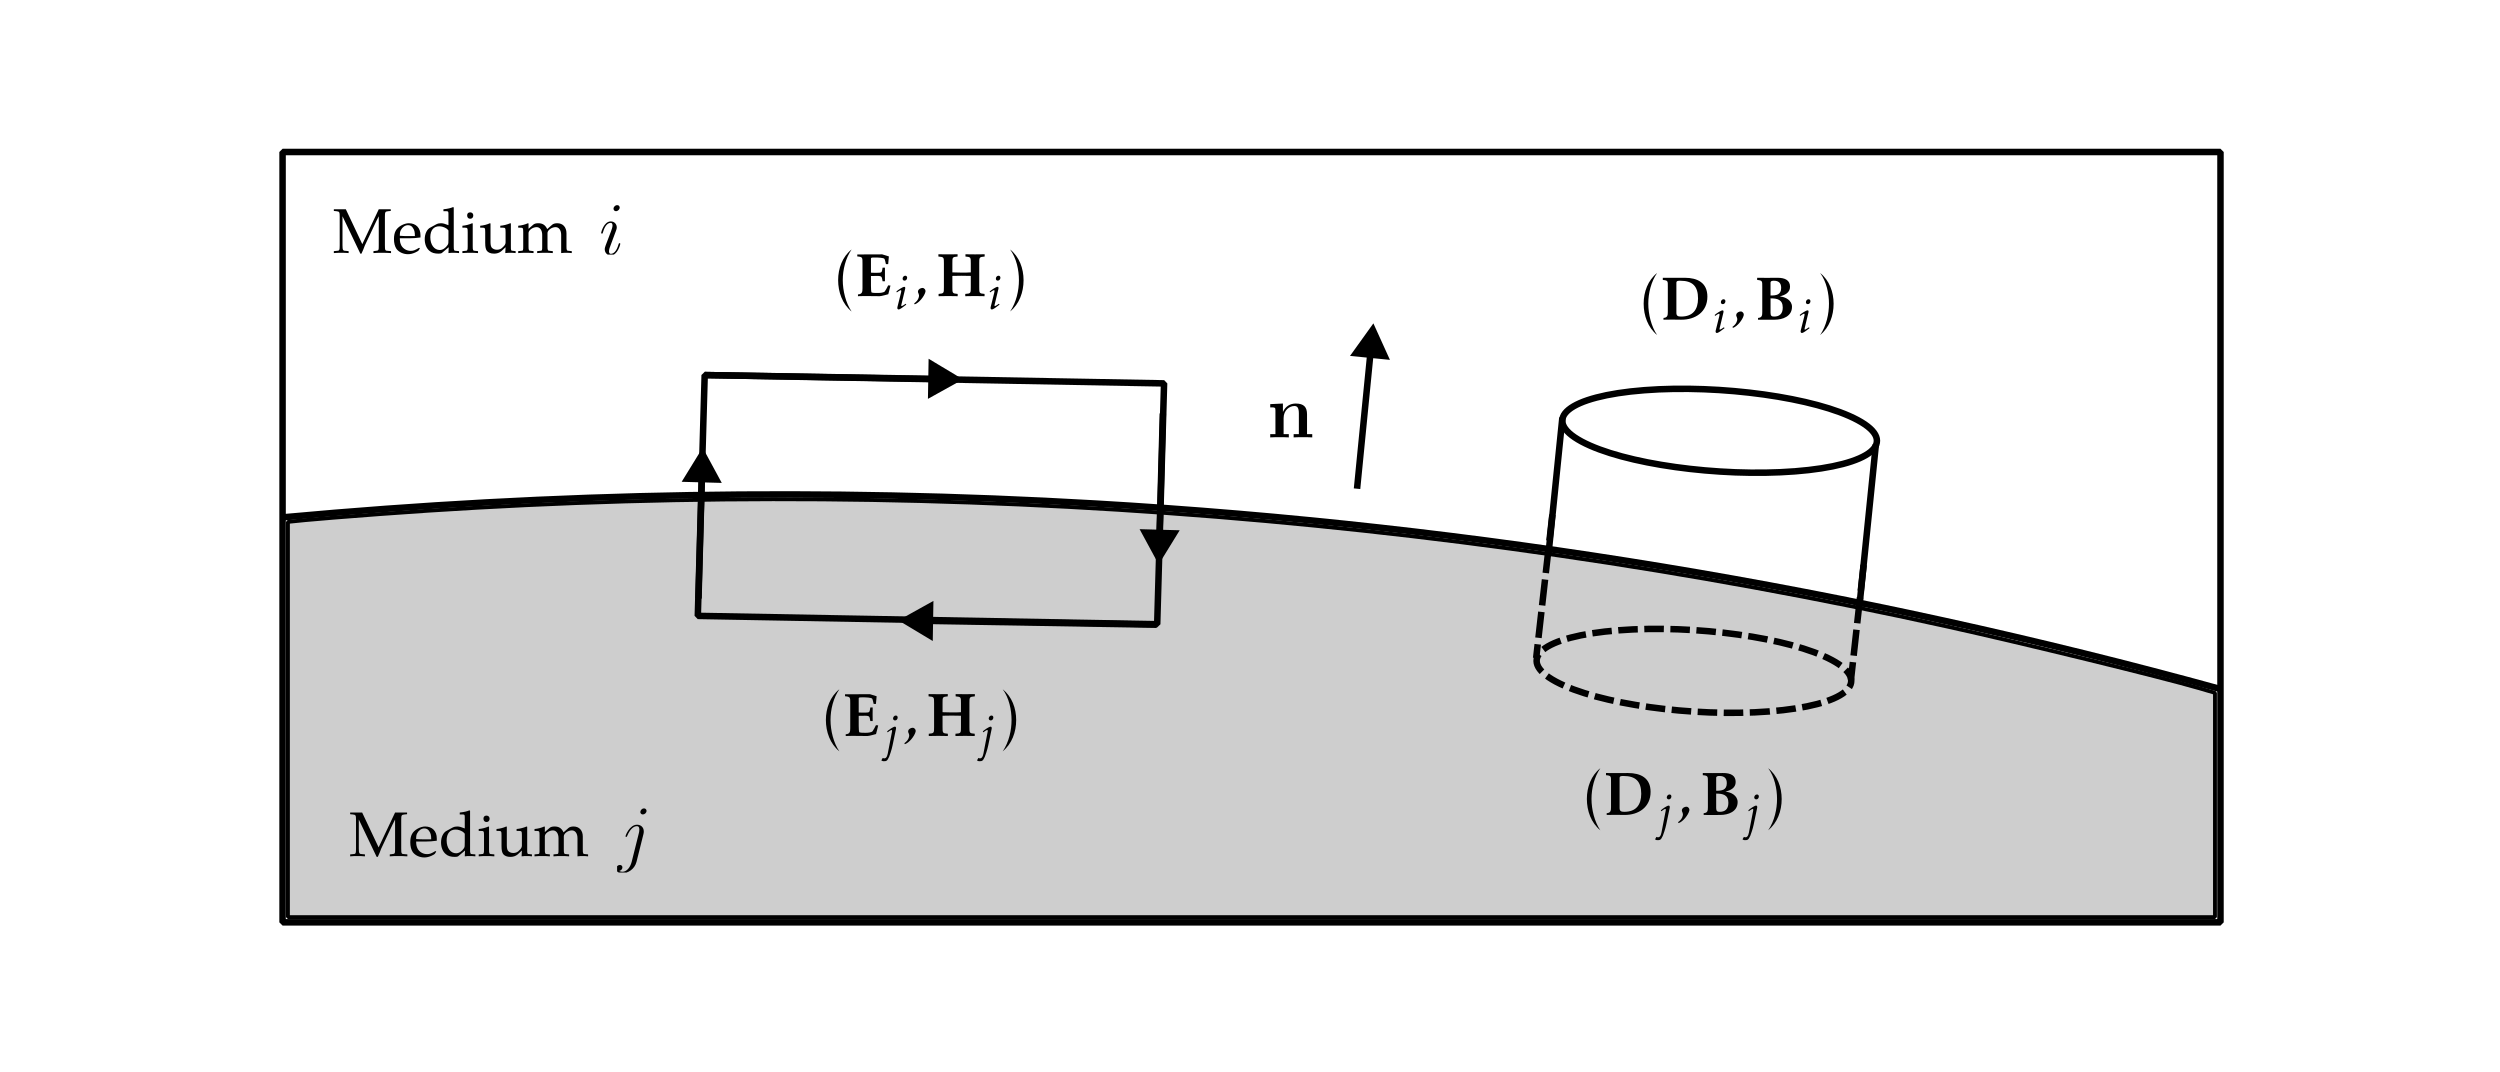
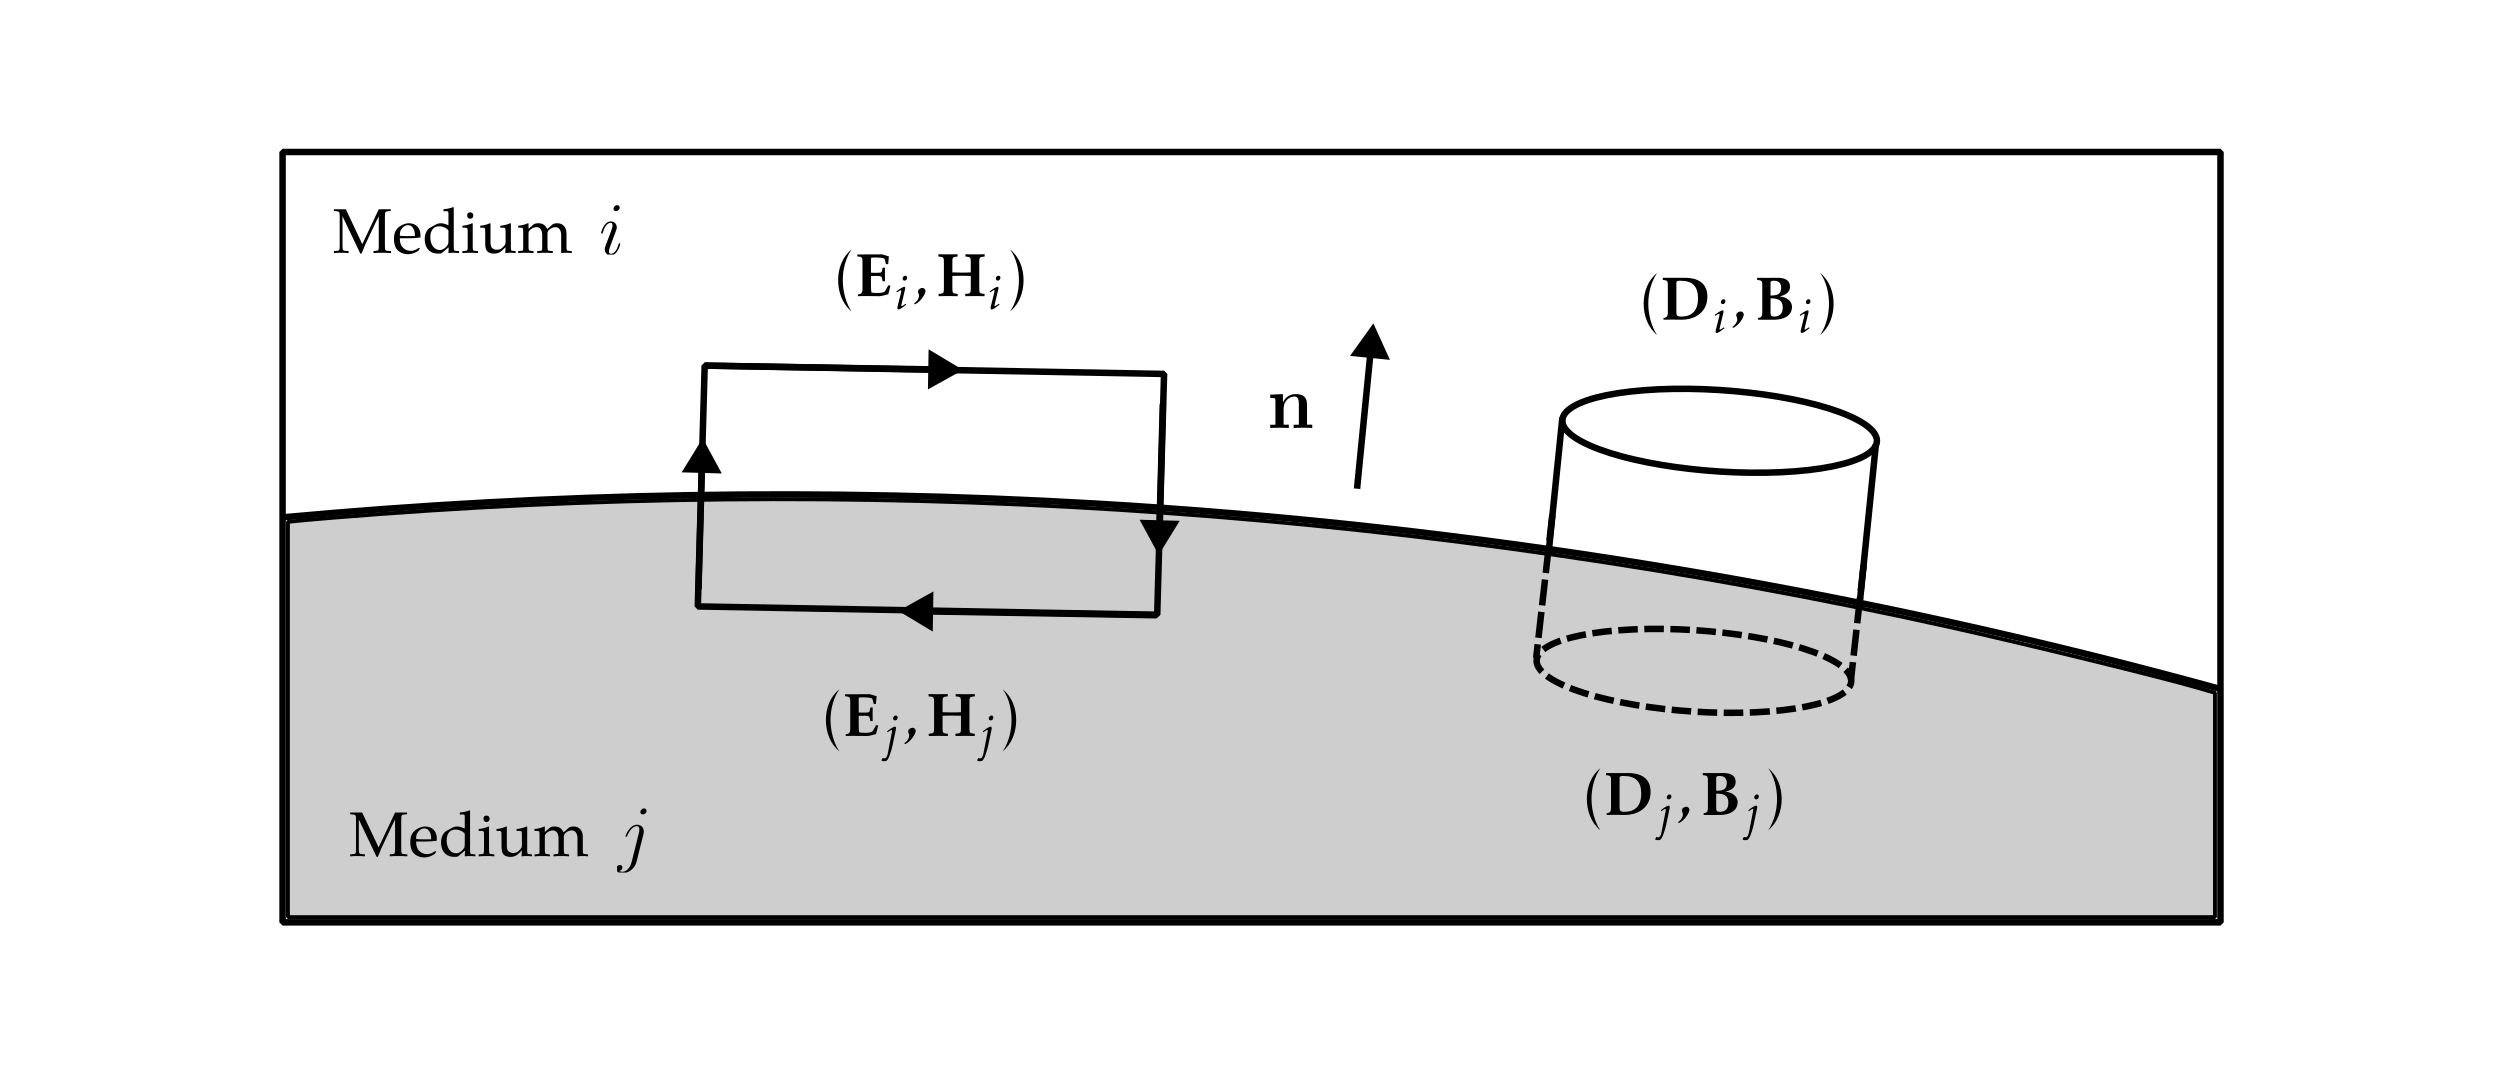
<svg xmlns="http://www.w3.org/2000/svg" width="140mm" height="60mm" viewBox="0 0 140 60" version="1.1" id="svg4270">
  <defs id="defs4267">
    <marker style="overflow:visible" id="TriangleStart" refX="0" refY="0" orient="auto-start-reverse" markerWidth="5.324" markerHeight="6.155" viewBox="0 0 5.324 6.155" preserveAspectRatio="xMidYMid">
      <path transform="scale(0.5)" style="fill:context-stroke;fill-rule:evenodd;stroke:context-stroke;stroke-width:1pt" d="M 5.77,0 -2.88,5 V -5 Z" id="path135" />
    </marker>
    <clipPath id="clipPath4836">
      <path d="M 0,0 H 6.828 V 8.301 H 0 Z m 0,0" id="path3665" />
    </clipPath>
    <clipPath id="clipPath9149">
      <path d="m 0,11 h 7 v 8.594 H 0 Z m 0,0" id="path8980" />
    </clipPath>
    <clipPath id="clipPath5303">
      <path d="M 0,3 H 5 V 8.77 H 0 Z m 0,0" id="path9951" />
    </clipPath>
    <clipPath id="clipPath439">
      <path d="M 9,1 H 21 V 8.77 H 9 Z m 0,0" id="path4539" />
    </clipPath>
    <clipPath id="clipPath6157">
      <path d="m 24,0 h 6.938 V 8.77 H 24 Z m 0,0" id="path5857" />
    </clipPath>
    <clipPath id="clipPath5740">
      <path d="M 0,3 H 5 V 8.301 H 0 Z m 0,0" id="path6283" />
    </clipPath>
    <clipPath id="clipPath7465">
      <path d="m 22,0 h 6 v 8.301 h -6 z m 0,0" id="path814" />
    </clipPath>
    <clipPath id="clipPath7213">
      <path d="M 0,3 H 5 V 8.77 H 0 Z m 0,0" id="path7845" />
    </clipPath>
    <clipPath id="clipPath8209">
      <path d="M 9,1 H 21 V 8.77 H 9 Z m 0,0" id="path7264" />
    </clipPath>
    <clipPath id="clipPath7436">
      <path d="m 24,0 h 6.938 V 8.77 H 24 Z m 0,0" id="path7045" />
    </clipPath>
    <clipPath id="clipPath2358">
      <path d="M 0,0 H 3.992 V 7.84 H 0 Z m 0,0" id="path3891" />
    </clipPath>
    <clipPath id="clipPath2451">
      <path d="M 0,0 H 5 V 10.16 H 0 Z m 0,0" id="path6175" />
    </clipPath>
    <marker style="overflow:visible" id="TriangleStart-4-5-9-2-5-6" refX="0" refY="0" orient="auto-start-reverse" markerWidth="5.324" markerHeight="6.155" viewBox="0 0 5.324 6.155" preserveAspectRatio="xMidYMid">
      <path transform="scale(0.5)" style="fill:context-stroke;fill-rule:evenodd;stroke:context-stroke;stroke-width:1pt" d="M 5.77,0 -2.88,5 V -5 Z" id="path135-7-0-4-4-4-80" />
    </marker>
    <clipPath id="clipPath4686">
      <path d="M 0,0 H 7.473 V 5.312 H 0 Z m 0,0" id="path723" />
    </clipPath>
    <clipPath id="clipPath3430">
      <path d="m 31,4 h 3 v 5.996 h -3 z m 0,0" id="path5107" />
    </clipPath>
    <clipPath id="clipPath5543">
      <path d="m 30,4 h 5 v 7.547 h -5 z m 0,0" id="path9684" />
    </clipPath>
    <clipPath id="clipPath5078">
      <path d="m 26,4 h 4 v 7.547 h -4 z m 0,0" id="path8520" />
    </clipPath>
    <clipPath id="clipPath7886">
      <path d="m 26,4 h 3 v 5.996 h -3 z m 0,0" id="path8468" />
    </clipPath>
    <clipPath id="clipPath1700">
      <path d="m 25,4 h 4 v 5.996 h -4 z m 0,0" id="path5146" />
    </clipPath>
    <clipPath id="clipPath9492">
      <path d="m 25,4 h 4 v 7.547 h -4 z m 0,0" id="path3675" />
    </clipPath>
    <clipPath id="clipPath9319">
      <path d="m 32,4 h 4 v 7.547 h -4 z m 0,0" id="path2368" />
    </clipPath>
    <clipPath id="clipPath5737">
      <path d="m 32,4 h 3.98 V 9.996 H 32 Z m 0,0" id="path501" />
    </clipPath>
    <marker style="overflow:visible" id="TriangleStart-3" refX="0" refY="0" orient="auto-start-reverse" markerWidth="5.324" markerHeight="6.155" viewBox="0 0 5.324 6.155" preserveAspectRatio="xMidYMid">
      <path transform="scale(0.5)" style="fill:context-stroke;fill-rule:evenodd;stroke:context-stroke;stroke-width:1pt" d="M 5.77,0 -2.88,5 V -5 Z" id="path135-6" />
    </marker>
    <marker style="overflow:visible" id="TriangleStart-3-5" refX="0" refY="0" orient="auto-start-reverse" markerWidth="5.324" markerHeight="6.155" viewBox="0 0 5.324 6.155" preserveAspectRatio="xMidYMid">
      <path transform="scale(0.5)" style="fill:context-stroke;fill-rule:evenodd;stroke:context-stroke;stroke-width:1pt" d="M 5.77,0 -2.88,5 V -5 Z" id="path135-6-3" />
    </marker>
    <marker style="overflow:visible" id="TriangleStart-3-5-6" refX="0" refY="0" orient="auto-start-reverse" markerWidth="5.324" markerHeight="6.155" viewBox="0 0 5.324 6.155" preserveAspectRatio="xMidYMid">
      <path transform="scale(0.5)" style="fill:context-stroke;fill-rule:evenodd;stroke:context-stroke;stroke-width:1pt" d="M 5.77,0 -2.88,5 V -5 Z" id="path135-6-3-2" />
    </marker>
    <clipPath id="clipPath2729">
      <path d="M 0,3 H 6 V 8.715 H 0 Z m 0,0" id="path7640" />
    </clipPath>
    <clipPath id="clipPath4160">
      <path d="M 7,2 H 17 V 8.715 H 7 Z m 0,0" id="path2996" />
    </clipPath>
    <clipPath id="clipPath7232">
      <path d="M 0,0 H 3 V 9.902 H 0 Z m 0,0" id="path5803" />
    </clipPath>
    <clipPath id="clipPath6050">
      <path d="m 9,4 h 3 V 9.902 H 9 Z m 0,0" id="path7729" />
    </clipPath>
    <clipPath id="clipPath9024">
      <path d="m 24,4 h 3 v 5.902 h -3 z m 0,0" id="path7626" />
    </clipPath>
    <clipPath id="clipPath2294">
      <path d="m 28,0 h 2.84 V 9.902 H 28 Z m 0,0" id="path1870" />
    </clipPath>
    <clipPath id="clipPath910">
      <path d="m 9,4 h 4 v 7.395 H 9 Z m 0,0" id="path3726" />
    </clipPath>
    <clipPath id="clipPath5261">
      <path d="m 24,4 h 4 v 7.395 h -4 z m 0,0" id="path2079" />
    </clipPath>
    <clipPath id="clipPath6765">
      <path d="m 11,4 h 4 v 7.395 h -4 z m 0,0" id="path4172" />
    </clipPath>
    <clipPath id="clipPath2327">
      <path d="m 25,4 h 4 v 7.395 h -4 z m 0,0" id="path7904" />
    </clipPath>
    <clipPath id="clipPath3024">
      <path d="M 0,0 H 3 V 9.902 H 0 Z m 0,0" id="path5617" />
    </clipPath>
    <clipPath id="clipPath6685">
      <path d="m 12,4 h 2 v 5.902 h -2 z m 0,0" id="path5086" />
    </clipPath>
    <clipPath id="clipPath3271">
      <path d="m 25,4 h 3 v 5.902 h -3 z m 0,0" id="path3147" />
    </clipPath>
    <clipPath id="clipPath8539">
      <path d="m 28,0 h 3 v 9.902 h -3 z m 0,0" id="path4333" />
    </clipPath>
  </defs>
  <g id="layer1">
    <g id="g20060" transform="translate(14.8232, -241.615)">
      <path style="fill:none;stroke:#000000;stroke-width:0.365;stroke-miterlimit:1;stroke-dasharray:none;stroke-dashoffset:0;paint-order:fill markers stroke" d="M 90.226,266.506 88.869,279.827" id="path3453-0" />
      <path style="fill:none;stroke:#000000;stroke-width:0.365;stroke-miterlimit:1;stroke-dasharray:none;stroke-dashoffset:0;paint-order:fill markers stroke" d="m 72.67,265.004 -1.357,13.321" id="path3453" />
      <rect style="fill:none;stroke:#000000;stroke-width:0.363;stroke-miterlimit:1;stroke-dasharray:none;stroke-dashoffset:0;paint-order:fill markers stroke" id="rect43740" width="108.523" height="43.139" x="1.001" y="250.127" />
      <text xml:space="preserve" style="font-style:normal;font-variant:normal;font-weight:normal;font-stretch:normal;font-size:3.528px;font-family:'TeX Gyre Pagella';-inkscape-font-specification:'TeX Gyre Pagella, Normal';font-variant-ligatures:normal;font-variant-caps:normal;font-variant-numeric:normal;font-variant-east-asian:normal;white-space:pre;inline-size:0;fill:#000000;fill-opacity:1;stroke:none;stroke-width:0.375;stroke-miterlimit:1;stroke-dasharray:none;stroke-opacity:1;paint-order:fill markers stroke" x="35.165" y="285.472" id="text6659-5-3-1-2-8-0" transform="translate(-31.35466,-29.70052)">
        <tspan style="font-style:normal;font-variant:normal;font-weight:normal;font-stretch:normal;font-size:3.528px;font-family:'TeX Gyre Pagella';-inkscape-font-specification:'TeX Gyre Pagella, Normal';font-variant-ligatures:normal;font-variant-caps:normal;font-variant-numeric:normal;font-variant-east-asian:normal;fill:#000000;fill-opacity:1;stroke:none;stroke-width:0.375" x="35.165" y="285.472" id="tspan10546-2-8-3">Medium </tspan>
      </text>
      <g transform="translate(18.83921,253.0991)" id="g48686">
        <g id="g48684" transform="matrix(0.352778,0,0,0.352778,-0.115755,0.00754069)">
          <g clip-path="url(#clipPath2358)" clip-rule="nonzero" id="g48682">
            <g style="fill:#000000;fill-opacity:1" id="g48680">
              <g id="g48678" transform="translate(0,7.838)">
                <path style="stroke:none" d="m 3.375,-1.703 c 0,-0.062 -0.047,-0.109 -0.109,-0.109 -0.109,0 -0.125,0.031 -0.188,0.234 -0.312,1.094 -0.797,1.453 -1.188,1.453 -0.141,0 -0.312,-0.031 -0.312,-0.391 0,-0.328 0.141,-0.672 0.281,-1.031 L 2.688,-3.781 c 0.031,-0.094 0.125,-0.312 0.125,-0.531 0,-0.5 -0.359,-0.953 -0.953,-0.953 -1.094,0 -1.531,1.734 -1.531,1.828 0,0.047 0.047,0.109 0.125,0.109 0.109,0 0.125,-0.047 0.172,-0.219 0.281,-1 0.734,-1.484 1.203,-1.484 0.109,0 0.312,0.016 0.312,0.391 0,0.312 -0.156,0.703 -0.25,0.969 l -0.844,2.219 C 0.984,-1.25 0.906,-1.062 0.906,-0.844 c 0,0.531 0.375,0.969 0.953,0.969 1.094,0 1.516,-1.75 1.516,-1.828 z m -0.094,-5.75 c 0,-0.188 -0.141,-0.406 -0.406,-0.406 -0.266,0 -0.578,0.266 -0.578,0.578 0,0.297 0.25,0.391 0.391,0.391 0.328,0 0.594,-0.312 0.594,-0.562 z m 0,0" id="path48676" />
              </g>
            </g>
          </g>
        </g>
      </g>
      <path style="fill:none;fill-opacity:1;stroke:#000000;stroke-width:0.365;stroke-miterlimit:1;stroke-dasharray:none;stroke-dashoffset:0;paint-order:fill markers stroke" d="m 1.1,270.579 c 15.082,-1.387 30.267,-1.644 45.387,-0.767 21.328,1.237 42.523,4.734 63.118,10.413" id="path53534" />
      <path style="fill:#cecece;fill-opacity:1;stroke:#000000;stroke-width:0.82;stroke-miterlimit:1;stroke-dasharray:none;stroke-dashoffset:0;paint-order:fill markers stroke;stroke-opacity:1" d="m 60.942,152.288 v -41.834 l 3.716,-0.374 c 2.044,-0.205 9.067,-0.773 15.607,-1.262 110.875,-8.281 223.159,-0.236 331.762,23.77 16.014,3.54 45.464,10.744 53.361,13.053 l 3.419,1 v 23.74 23.74 H 264.874 60.942 Z" id="path53972" transform="matrix(0.2645833,0,0,0.2645833,-14.8232,241.615)" />
      <text xml:space="preserve" style="font-style:normal;font-variant:normal;font-weight:normal;font-stretch:normal;font-size:3.528px;font-family:'TeX Gyre Pagella';-inkscape-font-specification:'TeX Gyre Pagella, Normal';font-variant-ligatures:normal;font-variant-caps:normal;font-variant-numeric:normal;font-variant-east-asian:normal;white-space:pre;inline-size:0;fill:#000000;fill-opacity:1;stroke:none;stroke-width:0.375;stroke-miterlimit:1;stroke-dasharray:none;stroke-opacity:1;paint-order:fill markers stroke" x="35.165" y="285.472" id="text6659-5-3-1-2-8-0-0" transform="translate(-30.44091,4.081874)">
        <tspan style="font-style:normal;font-variant:normal;font-weight:normal;font-stretch:normal;font-size:3.528px;font-family:'TeX Gyre Pagella';-inkscape-font-specification:'TeX Gyre Pagella, Normal';font-variant-ligatures:normal;font-variant-caps:normal;font-variant-numeric:normal;font-variant-east-asian:normal;fill:#000000;fill-opacity:1;stroke:none;stroke-width:0.375" x="35.165" y="285.472" id="tspan10546-2-8-3-9">Medium </tspan>
      </text>
      <g transform="translate(19.6791,286.883)" id="g50511">
        <g id="g50509" transform="matrix(0.352778,0,0,0.352778,0.0551215,0.00789344)">
          <g clip-path="url(#clipPath2451)" clip-rule="nonzero" id="g50507">
            <g style="fill:#000000;fill-opacity:1" id="g50505">
              <g id="g50503" transform="translate(0,7.837)">
                <path style="stroke:none" d="m 4.188,-3.797 c 0.047,-0.188 0.047,-0.344 0.047,-0.406 0,-0.688 -0.516,-1.062 -1.062,-1.062 -1.203,0 -1.844,1.734 -1.844,1.828 0,0.062 0.047,0.109 0.125,0.109 0.094,0 0.094,-0.047 0.156,-0.172 0.484,-1.156 1.078,-1.531 1.531,-1.531 0.25,0 0.391,0.125 0.391,0.547 0,0.281 -0.047,0.406 -0.094,0.625 l -1.125,4.5 c -0.234,0.891 -0.797,1.562 -1.453,1.562 -0.047,0 -0.297,0 -0.531,-0.125 C 0.625,2.016 0.844,1.797 0.844,1.5 c 0,-0.188 -0.141,-0.375 -0.406,-0.375 -0.312,0 -0.594,0.266 -0.594,0.625 0,0.484 0.531,0.688 1.016,0.688 0.828,0 1.906,-0.609 2.219,-1.797 z m 0.484,-3.656 c 0,-0.297 -0.25,-0.406 -0.391,-0.406 -0.328,0 -0.594,0.312 -0.594,0.578 0,0.188 0.141,0.391 0.406,0.391 0.266,0 0.578,-0.25 0.578,-0.562 z m 0,0" id="path50501" />
              </g>
            </g>
          </g>
        </g>
      </g>
      <path style="font-variation-settings:normal;fill:none;fill-opacity:0.439;stroke:#000000;stroke-width:0.365;stroke-linecap:butt;stroke-linejoin:miter;stroke-miterlimit:4;stroke-dasharray:none;stroke-dashoffset:0;stroke-opacity:1;marker-end:url(#TriangleStart-4-5-9-2-5-6);stop-color:#000000" d="m 61.171,268.983 0.788,-7.97" id="path18728-4-6-2-7-1-1" />
-       <g transform="translate(56.30902,264.213)" id="g58074">
+       <g transform="translate(56.30902,263.6839)" id="g58074">
        <g id="surface1" transform="matrix(0.352778,0,0,0.352778,-0.176389,0.0218722)">
          <g clip-path="url(#clipPath4686)" clip-rule="nonzero" id="g19">
            <g style="fill:#000000;fill-opacity:1" id="g17">
              <g id="use15" transform="translate(0,5.313)">
                <path style="stroke:none" d="M 6.344,-3.656 C 6.344,-4.797 5.859,-5.375 4.547,-5.375 3.688,-5.375 2.938,-4.953 2.531,-4.062 H 2.516 V -5.375 L 0.5,-5.281 v 0.516 c 0.75,0 0.828,0 0.828,0.469 v 3.781 H 0.5 V 0 c 0.281,-0.031 1.141,-0.031 1.469,-0.031 0.344,0 1.203,0 1.484,0.031 V -0.516 H 2.625 V -3.062 c 0,-1.281 0.953,-1.922 1.719,-1.922 0.453,0 0.703,0.281 0.703,1.188 v 3.281 H 4.219 V 0 C 4.5,-0.031 5.359,-0.031 5.688,-0.031 c 0.344,0 1.203,0 1.484,0.031 V -0.516 H 6.344 Z m 0,0" id="path26" />
              </g>
            </g>
          </g>
        </g>
      </g>
-       <rect style="fill:none;stroke:#000000;stroke-width:0.365;stroke-miterlimit:1;stroke-dasharray:none;paint-order:fill markers stroke" id="rect2909" width="25.73" height="13.492" x="32.126" y="262.141" transform="matrix(0.9998351,0.01816191,-0.02854039,0.9995926,0,0)" />
-       <path style="fill:none;stroke:#000000;stroke-width:0.365;stroke-miterlimit:1;stroke-dasharray:none;marker-end:url(#TriangleStart);paint-order:fill markers stroke" d="m 24.644,262.619 13.163,0.22" id="path2911" />
-       <path style="fill:none;stroke:#000000;stroke-width:0.365;stroke-miterlimit:1;stroke-dasharray:none;marker-end:url(#TriangleStart-3);paint-order:fill markers stroke" d="M 49.946,276.597 36.783,276.378" id="path2911-7" />
-       <path style="fill:none;stroke:#000000;stroke-width:0.365;stroke-miterlimit:1;stroke-dasharray:none;marker-end:url(#TriangleStart-3-5);paint-order:fill markers stroke" d="m 24.293,275.134 0.198,-7.154" id="path2911-7-5" />
-       <path style="fill:none;stroke:#000000;stroke-width:0.365;stroke-miterlimit:1;stroke-dasharray:none;marker-end:url(#TriangleStart-3-5-6);paint-order:fill markers stroke" d="m 50.297,264.771 -0.198,7.155" id="path2911-7-5-9" />
+       <rect style="fill:none;stroke:#000000;stroke-width:0.365;stroke-miterlimit:1;stroke-dasharray:none;paint-order:fill markers stroke" id="rect2909" width="25.73" height="13.492" x="32.111" y="261.612" transform="matrix(0.9998351,0.01816191,-0.02854039,0.9995926,0,0)" />
+       <path style="fill:none;stroke:#000000;stroke-width:0.365;stroke-miterlimit:1;stroke-dasharray:none;marker-end:url(#TriangleStart);paint-order:fill markers stroke" d="m 24.644,262.09 13.163,0.22" id="path2911" />
+       <path style="fill:none;stroke:#000000;stroke-width:0.365;stroke-miterlimit:1;stroke-dasharray:none;marker-end:url(#TriangleStart-3);paint-order:fill markers stroke" d="m 49.946,276.068 -13.163,-0.22" id="path2911-7" />
+       <path style="fill:none;stroke:#000000;stroke-width:0.365;stroke-miterlimit:1;stroke-dasharray:none;marker-end:url(#TriangleStart-3-5);paint-order:fill markers stroke" d="m 24.293,274.605 0.198,-7.154" id="path2911-7-5" />
+       <path style="fill:none;stroke:#000000;stroke-width:0.365;stroke-miterlimit:1;stroke-dasharray:none;marker-end:url(#TriangleStart-3-5-6);paint-order:fill markers stroke" d="m 50.297,264.242 -0.198,7.155" id="path2911-7-5-9" />
      <path style="fill:none;stroke:#000000;stroke-width:0.365;stroke-miterlimit:1;stroke-dasharray:none;paint-order:fill markers stroke" id="path3362" d="m 103.774,261.542 a 8.827,2.277 0 0 1 -12.038,-0.852 8.827,2.277 0 0 1 3.305,-3.105 8.827,2.277 0 0 1 12.038,0.852 8.827,2.277 0 0 1 -3.304,3.105" transform="rotate(3.91032)" />
      <path style="fill:none;stroke:#000000;stroke-width:0.365;stroke-miterlimit:1;stroke-dasharray:1.095, 0.365;stroke-dashoffset:0;paint-order:fill markers stroke" id="path3362-1" d="m 103.256,275.054 a 8.827,2.277 0 0 1 -12.038,-0.852 8.827,2.277 0 0 1 3.305,-3.105 8.827,2.277 0 0 1 12.038,0.852 8.827,2.277 0 0 1 -3.304,3.105" transform="rotate(3.91032)" />
      <path style="fill:none;stroke:#000000;stroke-width:0.365;stroke-miterlimit:1;stroke-dasharray:1.46, 0.365;stroke-dashoffset:0;paint-order:fill markers stroke" d="m 72.109,270.441 -0.907,8.027" id="path3484" />
      <path style="fill:none;stroke:#000000;stroke-width:0.365;stroke-miterlimit:1;stroke-dasharray:1.46, 0.365;stroke-dashoffset:0;paint-order:fill markers stroke" d="m 89.54,273.252 -0.709,6.434" id="path3486" />
      <g transform="translate(32.11273,255.5836)" id="g7947">
        <g id="g7945" transform="matrix(0.352778,0,0,0.352778,-0.259071,0.00855487)">
          <g clip-path="url(#clipPath7232)" clip-rule="nonzero" id="g52">
            <g style="fill:#000000;fill-opacity:1" id="g50">
              <g id="use48" transform="translate(0,7.382)">
                <path style="stroke:none" d="M 2.875,2.453 C 1.938,1.094 1.469,-0.875 1.469,-2.531 c 0,-1.672 0.453,-3.516 1.406,-4.875 -1.469,1.156 -2.141,3.016 -2.141,4.875 0,1.891 0.672,3.781 2.141,4.984 z m 0,0" id="path89" />
              </g>
            </g>
          </g>
          <g style="fill:#000000;fill-opacity:1" id="g56">
            <g id="use54" transform="translate(3.397,7.382)">
              <path style="stroke:none" d="M 5.641,-1.672 5.281,-1.703 C 5.188,-1.469 4.828,-0.844 4.75,-0.75 4.578,-0.547 4,-0.5 3.75,-0.5 3.344,-0.5 3.016,-0.484 2.672,-0.562 2.562,-0.594 2.547,-1.25 2.547,-1.625 v -1.562 c 0.344,-0.016 0.688,-0.016 1.031,-0.016 0.453,0 0.641,0.062 0.703,0.297 0.031,0.062 0.078,0.406 0.109,0.547 h 0.375 C 4.75,-3.078 4.75,-3.781 4.766,-4.516 h -0.375 C 4.359,-4.344 4.312,-3.938 4.25,-3.875 c -0.062,0.141 -0.234,0.172 -0.672,0.172 -0.312,0 -0.703,0.016 -1.031,-0.016 V -5.938 c 0,-0.25 0.297,-0.156 0.656,-0.188 0.453,0 1.359,0.031 1.484,0.219 0.078,0.078 0.172,0.594 0.234,0.828 H 5.281 L 5.391,-6.297 4.328,-6.625 0.375,-6.609 v 0.312 C 1.234,-6.219 1.203,-6.125 1.203,-5.188 v 3.953 c 0,0.594 -0.062,0.922 -0.719,0.969 v 0.281 c 1.156,-0.047 2.297,0 3.453,0 0.266,0 1.359,-0.312 1.359,-0.312 0,0 0.312,-1.172 0.344,-1.375 z m 0,0" id="path93" />
            </g>
          </g>
          <g clip-path="url(#clipPath6050)" clip-rule="nonzero" id="g62">
            <g style="fill:#000000;fill-opacity:1" id="g60">
              <g id="use58" transform="translate(9.534,9.425)">
                <path style="stroke:none" d="m 2.156,-4.969 c 0,-0.172 -0.125,-0.312 -0.297,-0.312 -0.25,0 -0.438,0.25 -0.422,0.484 C 1.438,-4.625 1.547,-4.5 1.75,-4.5 c 0.234,0 0.406,-0.219 0.406,-0.469 z M 2.016,-0.688 1.922,-0.828 C 1.812,-0.75 1.375,-0.453 1.281,-0.453 c -0.062,0 -0.078,-0.078 -0.047,-0.203 l 0.594,-2.484 c 0.047,-0.203 0.047,-0.375 -0.125,-0.375 -0.25,0 -1.031,0.531 -1.25,0.734 l 0.062,0.156 c 0.094,-0.078 0.516,-0.359 0.625,-0.359 0.156,0 0.047,0.359 0.031,0.438 l -0.562,2.25 c -0.062,0.266 0.062,0.375 0.188,0.375 0.219,0 0.719,-0.375 1.219,-0.766 z m 0,0" id="path97" />
              </g>
            </g>
          </g>
          <g style="fill:#000000;fill-opacity:1" id="g66">
            <g id="use64" transform="translate(12.788,7.382)">
              <path style="stroke:none" d="M 1.797,-0.656 C 1.891,-1.031 1.562,-1.297 1.375,-1.297 c -0.328,0 -0.703,0.188 -0.75,0.516 -0.062,0.328 0.266,0.438 0.125,0.953 C 0.656,0.562 0.406,0.875 0.016,1.156 L 0.094,1.312 C 0.781,1.094 1.625,0.031 1.797,-0.656 Z m 0,0" id="path101" />
            </g>
          </g>
          <g style="fill:#000000;fill-opacity:1" id="g70">
            <g id="use68" transform="translate(16.336,7.382)">
              <path style="stroke:none" d="m 7.656,-6.281 v -0.359 c -1.016,0.016 -2.031,0.031 -3.047,0 v 0.359 c 0.859,0.078 0.844,0.125 0.844,1.094 v 1.422 c -0.562,0.062 -2.5,0.031 -2.922,0 V -5.188 c 0,-0.953 -0.031,-1.016 0.828,-1.094 v -0.359 c -1.016,0.016 -2.031,0.031 -3.047,0 v 0.359 c 0.891,0.078 0.875,0.125 0.875,1.094 v 3.75 c 0,0.969 0.016,1.016 -0.844,1.094 v 0.359 c 1.016,-0.031 2.016,-0.031 3.031,0 V -0.344 C 2.516,-0.422 2.531,-0.469 2.531,-1.438 v -1.766 c 0.969,-0.031 1.953,-0.031 2.922,0 V -1.438 c 0,0.984 0.016,1.031 -0.875,1.094 v 0.359 c 1.031,-0.031 2.047,-0.031 3.062,0 V -0.344 C 6.781,-0.422 6.797,-0.469 6.797,-1.438 v -3.75 c 0,-0.969 -0.016,-1.016 0.859,-1.094 z m 0,0" id="path105" />
            </g>
          </g>
          <g clip-path="url(#clipPath9024)" clip-rule="nonzero" id="g76">
            <g style="fill:#000000;fill-opacity:1" id="g74">
              <g id="use72" transform="translate(24.336,9.425)">
                <path style="stroke:none" d="m 2.156,-4.969 c 0,-0.172 -0.125,-0.312 -0.297,-0.312 -0.25,0 -0.438,0.25 -0.422,0.484 C 1.438,-4.625 1.547,-4.5 1.75,-4.5 c 0.234,0 0.406,-0.219 0.406,-0.469 z M 2.016,-0.688 1.922,-0.828 C 1.812,-0.75 1.375,-0.453 1.281,-0.453 c -0.062,0 -0.078,-0.078 -0.047,-0.203 l 0.594,-2.484 c 0.047,-0.203 0.047,-0.375 -0.125,-0.375 -0.25,0 -1.031,0.531 -1.25,0.734 l 0.062,0.156 c 0.094,-0.078 0.516,-0.359 0.625,-0.359 0.156,0 0.047,0.359 0.031,0.438 l -0.562,2.25 c -0.062,0.266 0.062,0.375 0.188,0.375 0.219,0 0.719,-0.375 1.219,-0.766 z m 0,0" id="path109" />
              </g>
            </g>
          </g>
          <g clip-path="url(#clipPath2294)" clip-rule="nonzero" id="g82">
            <g style="fill:#000000;fill-opacity:1" id="g80">
              <g id="use78" transform="translate(27.59,7.382)">
                <path style="stroke:none" d="m 2.578,-2.516 c 0,-1.875 -0.672,-3.719 -2.141,-4.891 1.016,1.359 1.406,3.297 1.406,4.875 0,1.609 -0.391,3.484 -1.406,4.984 C 1.906,1.25 2.578,-0.625 2.578,-2.516 Z m 0,0" id="path113" />
              </g>
            </g>
          </g>
        </g>
      </g>
      <g transform="translate(31.42669,280.2139)" id="g9215">
        <g id="g9213" transform="matrix(0.352778,0,0,0.352778,-0.259071,0.00855487)">
          <g style="fill:#000000;fill-opacity:1" id="g44">
            <g id="use42" transform="translate(0,7.382)">
              <path style="stroke:none" d="M 2.875,2.453 C 1.938,1.094 1.469,-0.875 1.469,-2.531 c 0,-1.672 0.453,-3.516 1.406,-4.875 -1.469,1.156 -2.141,3.016 -2.141,4.875 0,1.891 0.672,3.781 2.141,4.984 z m 0,0" id="path79" />
            </g>
          </g>
          <g style="fill:#000000;fill-opacity:1" id="g48">
            <g id="use46" transform="translate(3.397,7.382)">
              <path style="stroke:none" d="M 5.641,-1.672 5.281,-1.703 C 5.188,-1.469 4.828,-0.844 4.75,-0.75 4.578,-0.547 4,-0.5 3.75,-0.5 3.344,-0.5 3.016,-0.484 2.672,-0.562 2.562,-0.594 2.547,-1.25 2.547,-1.625 v -1.562 c 0.344,-0.016 0.688,-0.016 1.031,-0.016 0.453,0 0.641,0.062 0.703,0.297 0.031,0.062 0.078,0.406 0.109,0.547 h 0.375 C 4.75,-3.078 4.75,-3.781 4.766,-4.516 h -0.375 C 4.359,-4.344 4.312,-3.938 4.25,-3.875 c -0.062,0.141 -0.234,0.172 -0.672,0.172 -0.312,0 -0.703,0.016 -1.031,-0.016 V -5.938 c 0,-0.25 0.297,-0.156 0.656,-0.188 0.453,0 1.359,0.031 1.484,0.219 0.078,0.078 0.172,0.594 0.234,0.828 H 5.281 L 5.391,-6.297 4.328,-6.625 0.375,-6.609 v 0.312 C 1.234,-6.219 1.203,-6.125 1.203,-5.188 v 3.953 c 0,0.594 -0.062,0.922 -0.719,0.969 v 0.281 c 1.156,-0.047 2.297,0 3.453,0 0.266,0 1.359,-0.312 1.359,-0.312 0,0 0.312,-1.172 0.344,-1.375 z m 0,0" id="path83" />
            </g>
          </g>
          <g clip-path="url(#clipPath910)" clip-rule="nonzero" id="g54">
            <g style="fill:#000000;fill-opacity:1" id="g9194">
              <g id="use50" transform="translate(9.534,9.424)">
                <path style="stroke:none" d="m 2.594,-4.969 c 0,-0.172 -0.109,-0.312 -0.297,-0.312 -0.25,0 -0.438,0.25 -0.438,0.484 C 1.875,-4.625 2,-4.5 2.188,-4.5 c 0.234,0 0.406,-0.219 0.406,-0.469 z m -0.266,1.812 c 0.031,-0.188 0,-0.359 -0.172,-0.359 -0.234,0 -1.016,0.531 -1.234,0.75 L 1,-2.609 c 0.094,-0.094 0.516,-0.375 0.609,-0.375 0.094,0 0.125,0.094 0.078,0.312 L 1.016,0.781 C 0.906,1.328 0.688,1.672 0.219,1.453 L 0,1.844 c 0,0 0.188,0.125 0.297,0.125 0.469,0 0.609,0.047 0.938,-0.688 C 1.312,1.078 1.641,0.188 1.781,-0.531 Z m 0,0" id="path87" />
              </g>
            </g>
          </g>
          <g style="fill:#000000;fill-opacity:1" id="g58">
            <g id="use56" transform="translate(13.175,7.382)">
              <path style="stroke:none" d="M 1.797,-0.656 C 1.891,-1.031 1.562,-1.297 1.375,-1.297 c -0.328,0 -0.703,0.188 -0.75,0.516 -0.062,0.328 0.266,0.438 0.125,0.953 C 0.656,0.562 0.406,0.875 0.016,1.156 L 0.094,1.312 C 0.781,1.094 1.625,0.031 1.797,-0.656 Z m 0,0" id="path91" />
            </g>
          </g>
          <g style="fill:#000000;fill-opacity:1" id="g9202">
            <g id="use60" transform="translate(16.722,7.382)">
              <path style="stroke:none" d="m 7.656,-6.281 v -0.359 c -1.016,0.016 -2.031,0.031 -3.047,0 v 0.359 c 0.859,0.078 0.844,0.125 0.844,1.094 v 1.422 c -0.562,0.062 -2.5,0.031 -2.922,0 V -5.188 c 0,-0.953 -0.031,-1.016 0.828,-1.094 v -0.359 c -1.016,0.016 -2.031,0.031 -3.047,0 v 0.359 c 0.891,0.078 0.875,0.125 0.875,1.094 v 3.75 c 0,0.969 0.016,1.016 -0.844,1.094 v 0.359 c 1.016,-0.031 2.016,-0.031 3.031,0 V -0.344 C 2.516,-0.422 2.531,-0.469 2.531,-1.438 v -1.766 c 0.969,-0.031 1.953,-0.031 2.922,0 V -1.438 c 0,0.984 0.016,1.031 -0.875,1.094 v 0.359 c 1.031,-0.031 2.047,-0.031 3.062,0 V -0.344 C 6.781,-0.422 6.797,-0.469 6.797,-1.438 v -3.75 c 0,-0.969 -0.016,-1.016 0.859,-1.094 z m 0,0" id="path95" />
            </g>
          </g>
          <g clip-path="url(#clipPath5261)" clip-rule="nonzero" id="g68">
            <g style="fill:#000000;fill-opacity:1" id="g9207">
              <g id="g9205" transform="translate(24.722,9.424)">
                <path style="stroke:none" d="m 2.594,-4.969 c 0,-0.172 -0.109,-0.312 -0.297,-0.312 -0.25,0 -0.438,0.25 -0.438,0.484 C 1.875,-4.625 2,-4.5 2.188,-4.5 c 0.234,0 0.406,-0.219 0.406,-0.469 z m -0.266,1.812 c 0.031,-0.188 0,-0.359 -0.172,-0.359 -0.234,0 -1.016,0.531 -1.234,0.75 L 1,-2.609 c 0.094,-0.094 0.516,-0.375 0.609,-0.375 0.094,0 0.125,0.094 0.078,0.312 L 1.016,0.781 C 0.906,1.328 0.688,1.672 0.219,1.453 L 0,1.844 c 0,0 0.188,0.125 0.297,0.125 0.469,0 0.609,0.047 0.938,-0.688 C 1.312,1.078 1.641,0.188 1.781,-0.531 Z m 0,0" id="path99" />
              </g>
            </g>
          </g>
          <g style="fill:#000000;fill-opacity:1" id="g72">
            <g id="use70" transform="translate(28.363,7.382)">
              <path style="stroke:none" d="m 2.578,-2.516 c 0,-1.875 -0.672,-3.719 -2.141,-4.891 1.016,1.359 1.406,3.297 1.406,4.875 0,1.609 -0.391,3.484 -1.406,4.984 C 1.906,1.25 2.578,-0.625 2.578,-2.516 Z m 0,0" id="path103" />
            </g>
          </g>
        </g>
      </g>
      <g transform="translate(74.0414,284.6346)" id="g10554">
        <g id="g10552" transform="matrix(0.352778,0,0,0.352778,-0.259071,0.00855487)">
          <g style="fill:#000000;fill-opacity:1" id="g10510">
            <g id="g10508" transform="translate(0,7.382)">
              <path style="stroke:none" d="M 2.875,2.453 C 1.938,1.094 1.469,-0.875 1.469,-2.531 c 0,-1.672 0.453,-3.516 1.406,-4.875 -1.469,1.156 -2.141,3.016 -2.141,4.875 0,1.891 0.672,3.781 2.141,4.984 z m 0,0" id="path10506" />
            </g>
          </g>
          <g style="fill:#000000;fill-opacity:1" id="g10516">
            <g id="g10514" transform="translate(3.397,7.382)">
              <path style="stroke:none" d="m 7.453,-3.641 c 0,-2.219 -1.578,-3 -3.594,-3 0,0 -2.688,0.016 -3.484,0 v 0.344 C 1.219,-6.219 1.172,-6.125 1.172,-5.188 v 3.953 c 0,0.562 -0.047,0.922 -0.688,0.969 v 0.281 c 0.938,-0.031 1.875,-0.016 2.812,0 2.266,0.016 4.156,-1.25 4.156,-3.656 z m -1.484,0.281 c 0,1.781 -0.828,2.875 -2.688,2.875 -0.484,0 -0.75,-0.094 -0.75,-0.594 v -4.781 c 0,-0.344 0.406,-0.312 0.625,-0.312 1.953,0 2.812,0.891 2.812,2.812 z m 0,0" id="path10512" />
            </g>
          </g>
          <g clip-path="url(#clipPath6765)" clip-rule="nonzero" id="g10524">
            <g style="fill:#000000;fill-opacity:1" id="g10522">
              <g id="g10520" transform="translate(11.557,9.424)">
                <path style="stroke:none" d="m 2.594,-4.969 c 0,-0.172 -0.109,-0.312 -0.297,-0.312 -0.25,0 -0.438,0.25 -0.438,0.484 C 1.875,-4.625 2,-4.5 2.188,-4.5 c 0.234,0 0.406,-0.219 0.406,-0.469 z m -0.266,1.812 c 0.031,-0.188 0,-0.359 -0.172,-0.359 -0.234,0 -1.016,0.531 -1.234,0.75 L 1,-2.609 c 0.094,-0.094 0.516,-0.375 0.609,-0.375 0.094,0 0.125,0.094 0.078,0.312 L 1.016,0.781 C 0.906,1.328 0.688,1.672 0.219,1.453 L 0,1.844 c 0,0 0.188,0.125 0.297,0.125 0.469,0 0.609,0.047 0.938,-0.688 C 1.312,1.078 1.641,0.188 1.781,-0.531 Z m 0,0" id="path10518" />
              </g>
            </g>
          </g>
          <g style="fill:#000000;fill-opacity:1" id="g10530">
            <g id="g10528" transform="translate(15.197,7.382)">
              <path style="stroke:none" d="M 1.797,-0.656 C 1.891,-1.031 1.562,-1.297 1.375,-1.297 c -0.328,0 -0.703,0.188 -0.75,0.516 -0.062,0.328 0.266,0.438 0.125,0.953 C 0.656,0.562 0.406,0.875 0.016,1.156 L 0.094,1.312 C 0.781,1.094 1.625,0.031 1.797,-0.656 Z m 0,0" id="path10526" />
            </g>
          </g>
          <g style="fill:#000000;fill-opacity:1" id="g10536">
            <g id="g10534" transform="translate(18.745,7.382)">
              <path style="stroke:none" d="m 5.922,-2.031 c 0,-1.016 -1.031,-1.594 -1.938,-1.641 0.797,-0.234 1.625,-0.578 1.625,-1.547 0,-0.984 -0.719,-1.438 -2.047,-1.422 -1.047,0.016 -2.109,0.016 -3.172,0 v 0.344 c 0.844,0.078 0.812,0.172 0.812,1.109 v 3.953 c 0,0.562 -0.031,0.922 -0.672,0.969 v 0.281 c 0.359,-0.016 2.516,0.031 2.625,0 1.297,0 2.766,-0.531 2.766,-2.047 z m -1.719,-3.016 c 0,1.125 -0.781,1.219 -1.688,1.219 v -2.031 c 0,-0.297 0.312,-0.312 0.531,-0.312 0.688,0 1.156,0.297 1.156,1.125 z m 0.25,3.141 c 0,1.031 -0.562,1.422 -1.375,1.422 -0.359,0 -0.562,-0.094 -0.562,-0.578 V -3.375 c 1.062,0 1.938,0.188 1.938,1.469 z m 0,0" id="path10532" />
            </g>
          </g>
          <g clip-path="url(#clipPath2327)" clip-rule="nonzero" id="g10544">
            <g style="fill:#000000;fill-opacity:1" id="g10542">
              <g id="g10540" transform="translate(25.44,9.424)">
                <path style="stroke:none" d="m 2.594,-4.969 c 0,-0.172 -0.109,-0.312 -0.297,-0.312 -0.25,0 -0.438,0.25 -0.438,0.484 C 1.875,-4.625 2,-4.5 2.188,-4.5 c 0.234,0 0.406,-0.219 0.406,-0.469 z m -0.266,1.812 c 0.031,-0.188 0,-0.359 -0.172,-0.359 -0.234,0 -1.016,0.531 -1.234,0.75 L 1,-2.609 c 0.094,-0.094 0.516,-0.375 0.609,-0.375 0.094,0 0.125,0.094 0.078,0.312 L 1.016,0.781 C 0.906,1.328 0.688,1.672 0.219,1.453 L 0,1.844 c 0,0 0.188,0.125 0.297,0.125 0.469,0 0.609,0.047 0.938,-0.688 C 1.312,1.078 1.641,0.188 1.781,-0.531 Z m 0,0" id="path10538" />
              </g>
            </g>
          </g>
          <g style="fill:#000000;fill-opacity:1" id="g10550">
            <g id="g10548" transform="translate(29.08,7.382)">
              <path style="stroke:none" d="m 2.578,-2.516 c 0,-1.875 -0.672,-3.719 -2.141,-4.891 1.016,1.359 1.406,3.297 1.406,4.875 0,1.609 -0.391,3.484 -1.406,4.984 C 1.906,1.25 2.578,-0.625 2.578,-2.516 Z m 0,0" id="path10546" />
            </g>
          </g>
        </g>
      </g>
      <g transform="translate(77.22201,256.9008)" id="g12745">
        <g id="g12743" transform="matrix(0.352778,0,0,0.352778,-0.259071,0.00855487)">
          <g clip-path="url(#clipPath3024)" clip-rule="nonzero" id="g12699">
            <g style="fill:#000000;fill-opacity:1" id="g12697">
              <g id="g12695" transform="translate(0,7.382)">
                <path style="stroke:none" d="M 2.875,2.453 C 1.938,1.094 1.469,-0.875 1.469,-2.531 c 0,-1.672 0.453,-3.516 1.406,-4.875 -1.469,1.156 -2.141,3.016 -2.141,4.875 0,1.891 0.672,3.781 2.141,4.984 z m 0,0" id="path12693" />
              </g>
            </g>
          </g>
          <g style="fill:#000000;fill-opacity:1" id="g12705">
            <g id="g12703" transform="translate(3.397,7.382)">
              <path style="stroke:none" d="m 7.453,-3.641 c 0,-2.219 -1.578,-3 -3.594,-3 0,0 -2.688,0.016 -3.484,0 v 0.344 C 1.219,-6.219 1.172,-6.125 1.172,-5.188 v 3.953 c 0,0.562 -0.047,0.922 -0.688,0.969 v 0.281 c 0.938,-0.031 1.875,-0.016 2.812,0 2.266,0.016 4.156,-1.25 4.156,-3.656 z m -1.484,0.281 c 0,1.781 -0.828,2.875 -2.688,2.875 -0.484,0 -0.75,-0.094 -0.75,-0.594 v -4.781 c 0,-0.344 0.406,-0.312 0.625,-0.312 1.953,0 2.812,0.891 2.812,2.812 z m 0,0" id="path12701" />
            </g>
          </g>
          <g clip-path="url(#clipPath6685)" clip-rule="nonzero" id="g12713">
            <g style="fill:#000000;fill-opacity:1" id="g12711">
              <g id="g12709" transform="translate(11.557,9.425)">
                <path style="stroke:none" d="m 2.156,-4.969 c 0,-0.172 -0.125,-0.312 -0.297,-0.312 -0.25,0 -0.438,0.25 -0.422,0.484 C 1.438,-4.625 1.547,-4.5 1.75,-4.5 c 0.234,0 0.406,-0.219 0.406,-0.469 z M 2.016,-0.688 1.922,-0.828 C 1.812,-0.75 1.375,-0.453 1.281,-0.453 c -0.062,0 -0.078,-0.078 -0.047,-0.203 l 0.594,-2.484 c 0.047,-0.203 0.047,-0.375 -0.125,-0.375 -0.25,0 -1.031,0.531 -1.25,0.734 l 0.062,0.156 c 0.094,-0.078 0.516,-0.359 0.625,-0.359 0.156,0 0.047,0.359 0.031,0.438 l -0.562,2.25 c -0.062,0.266 0.062,0.375 0.188,0.375 0.219,0 0.719,-0.375 1.219,-0.766 z m 0,0" id="path12707" />
              </g>
            </g>
          </g>
          <g style="fill:#000000;fill-opacity:1" id="g12719">
            <g id="g12717" transform="translate(14.811,7.382)">
              <path style="stroke:none" d="M 1.797,-0.656 C 1.891,-1.031 1.562,-1.297 1.375,-1.297 c -0.328,0 -0.703,0.188 -0.75,0.516 -0.062,0.328 0.266,0.438 0.125,0.953 C 0.656,0.562 0.406,0.875 0.016,1.156 L 0.094,1.312 C 0.781,1.094 1.625,0.031 1.797,-0.656 Z m 0,0" id="path12715" />
            </g>
          </g>
          <g style="fill:#000000;fill-opacity:1" id="g12725">
            <g id="g12723" transform="translate(18.359,7.382)">
              <path style="stroke:none" d="m 5.922,-2.031 c 0,-1.016 -1.031,-1.594 -1.938,-1.641 0.797,-0.234 1.625,-0.578 1.625,-1.547 0,-0.984 -0.719,-1.438 -2.047,-1.422 -1.047,0.016 -2.109,0.016 -3.172,0 v 0.344 c 0.844,0.078 0.812,0.172 0.812,1.109 v 3.953 c 0,0.562 -0.031,0.922 -0.672,0.969 v 0.281 c 0.359,-0.016 2.516,0.031 2.625,0 1.297,0 2.766,-0.531 2.766,-2.047 z m -1.719,-3.016 c 0,1.125 -0.781,1.219 -1.688,1.219 v -2.031 c 0,-0.297 0.312,-0.312 0.531,-0.312 0.688,0 1.156,0.297 1.156,1.125 z m 0.25,3.141 c 0,1.031 -0.562,1.422 -1.375,1.422 -0.359,0 -0.562,-0.094 -0.562,-0.578 V -3.375 c 1.062,0 1.938,0.188 1.938,1.469 z m 0,0" id="path12721" />
            </g>
          </g>
          <g clip-path="url(#clipPath3271)" clip-rule="nonzero" id="g12733">
            <g style="fill:#000000;fill-opacity:1" id="g12731">
              <g id="g12729" transform="translate(25.054,9.425)">
                <path style="stroke:none" d="m 2.156,-4.969 c 0,-0.172 -0.125,-0.312 -0.297,-0.312 -0.25,0 -0.438,0.25 -0.422,0.484 C 1.438,-4.625 1.547,-4.5 1.75,-4.5 c 0.234,0 0.406,-0.219 0.406,-0.469 z M 2.016,-0.688 1.922,-0.828 C 1.812,-0.75 1.375,-0.453 1.281,-0.453 c -0.062,0 -0.078,-0.078 -0.047,-0.203 l 0.594,-2.484 c 0.047,-0.203 0.047,-0.375 -0.125,-0.375 -0.25,0 -1.031,0.531 -1.25,0.734 l 0.062,0.156 c 0.094,-0.078 0.516,-0.359 0.625,-0.359 0.156,0 0.047,0.359 0.031,0.438 l -0.562,2.25 c -0.062,0.266 0.062,0.375 0.188,0.375 0.219,0 0.719,-0.375 1.219,-0.766 z m 0,0" id="path12727" />
              </g>
            </g>
          </g>
          <g clip-path="url(#clipPath8539)" clip-rule="nonzero" id="g12741">
            <g style="fill:#000000;fill-opacity:1" id="g12739">
              <g id="g12737" transform="translate(28.308,7.382)">
                <path style="stroke:none" d="m 2.578,-2.516 c 0,-1.875 -0.672,-3.719 -2.141,-4.891 1.016,1.359 1.406,3.297 1.406,4.875 0,1.609 -0.391,3.484 -1.406,4.984 C 1.906,1.25 2.578,-0.625 2.578,-2.516 Z m 0,0" id="path12735" />
              </g>
            </g>
          </g>
        </g>
      </g>
    </g>
  </g>
</svg>
